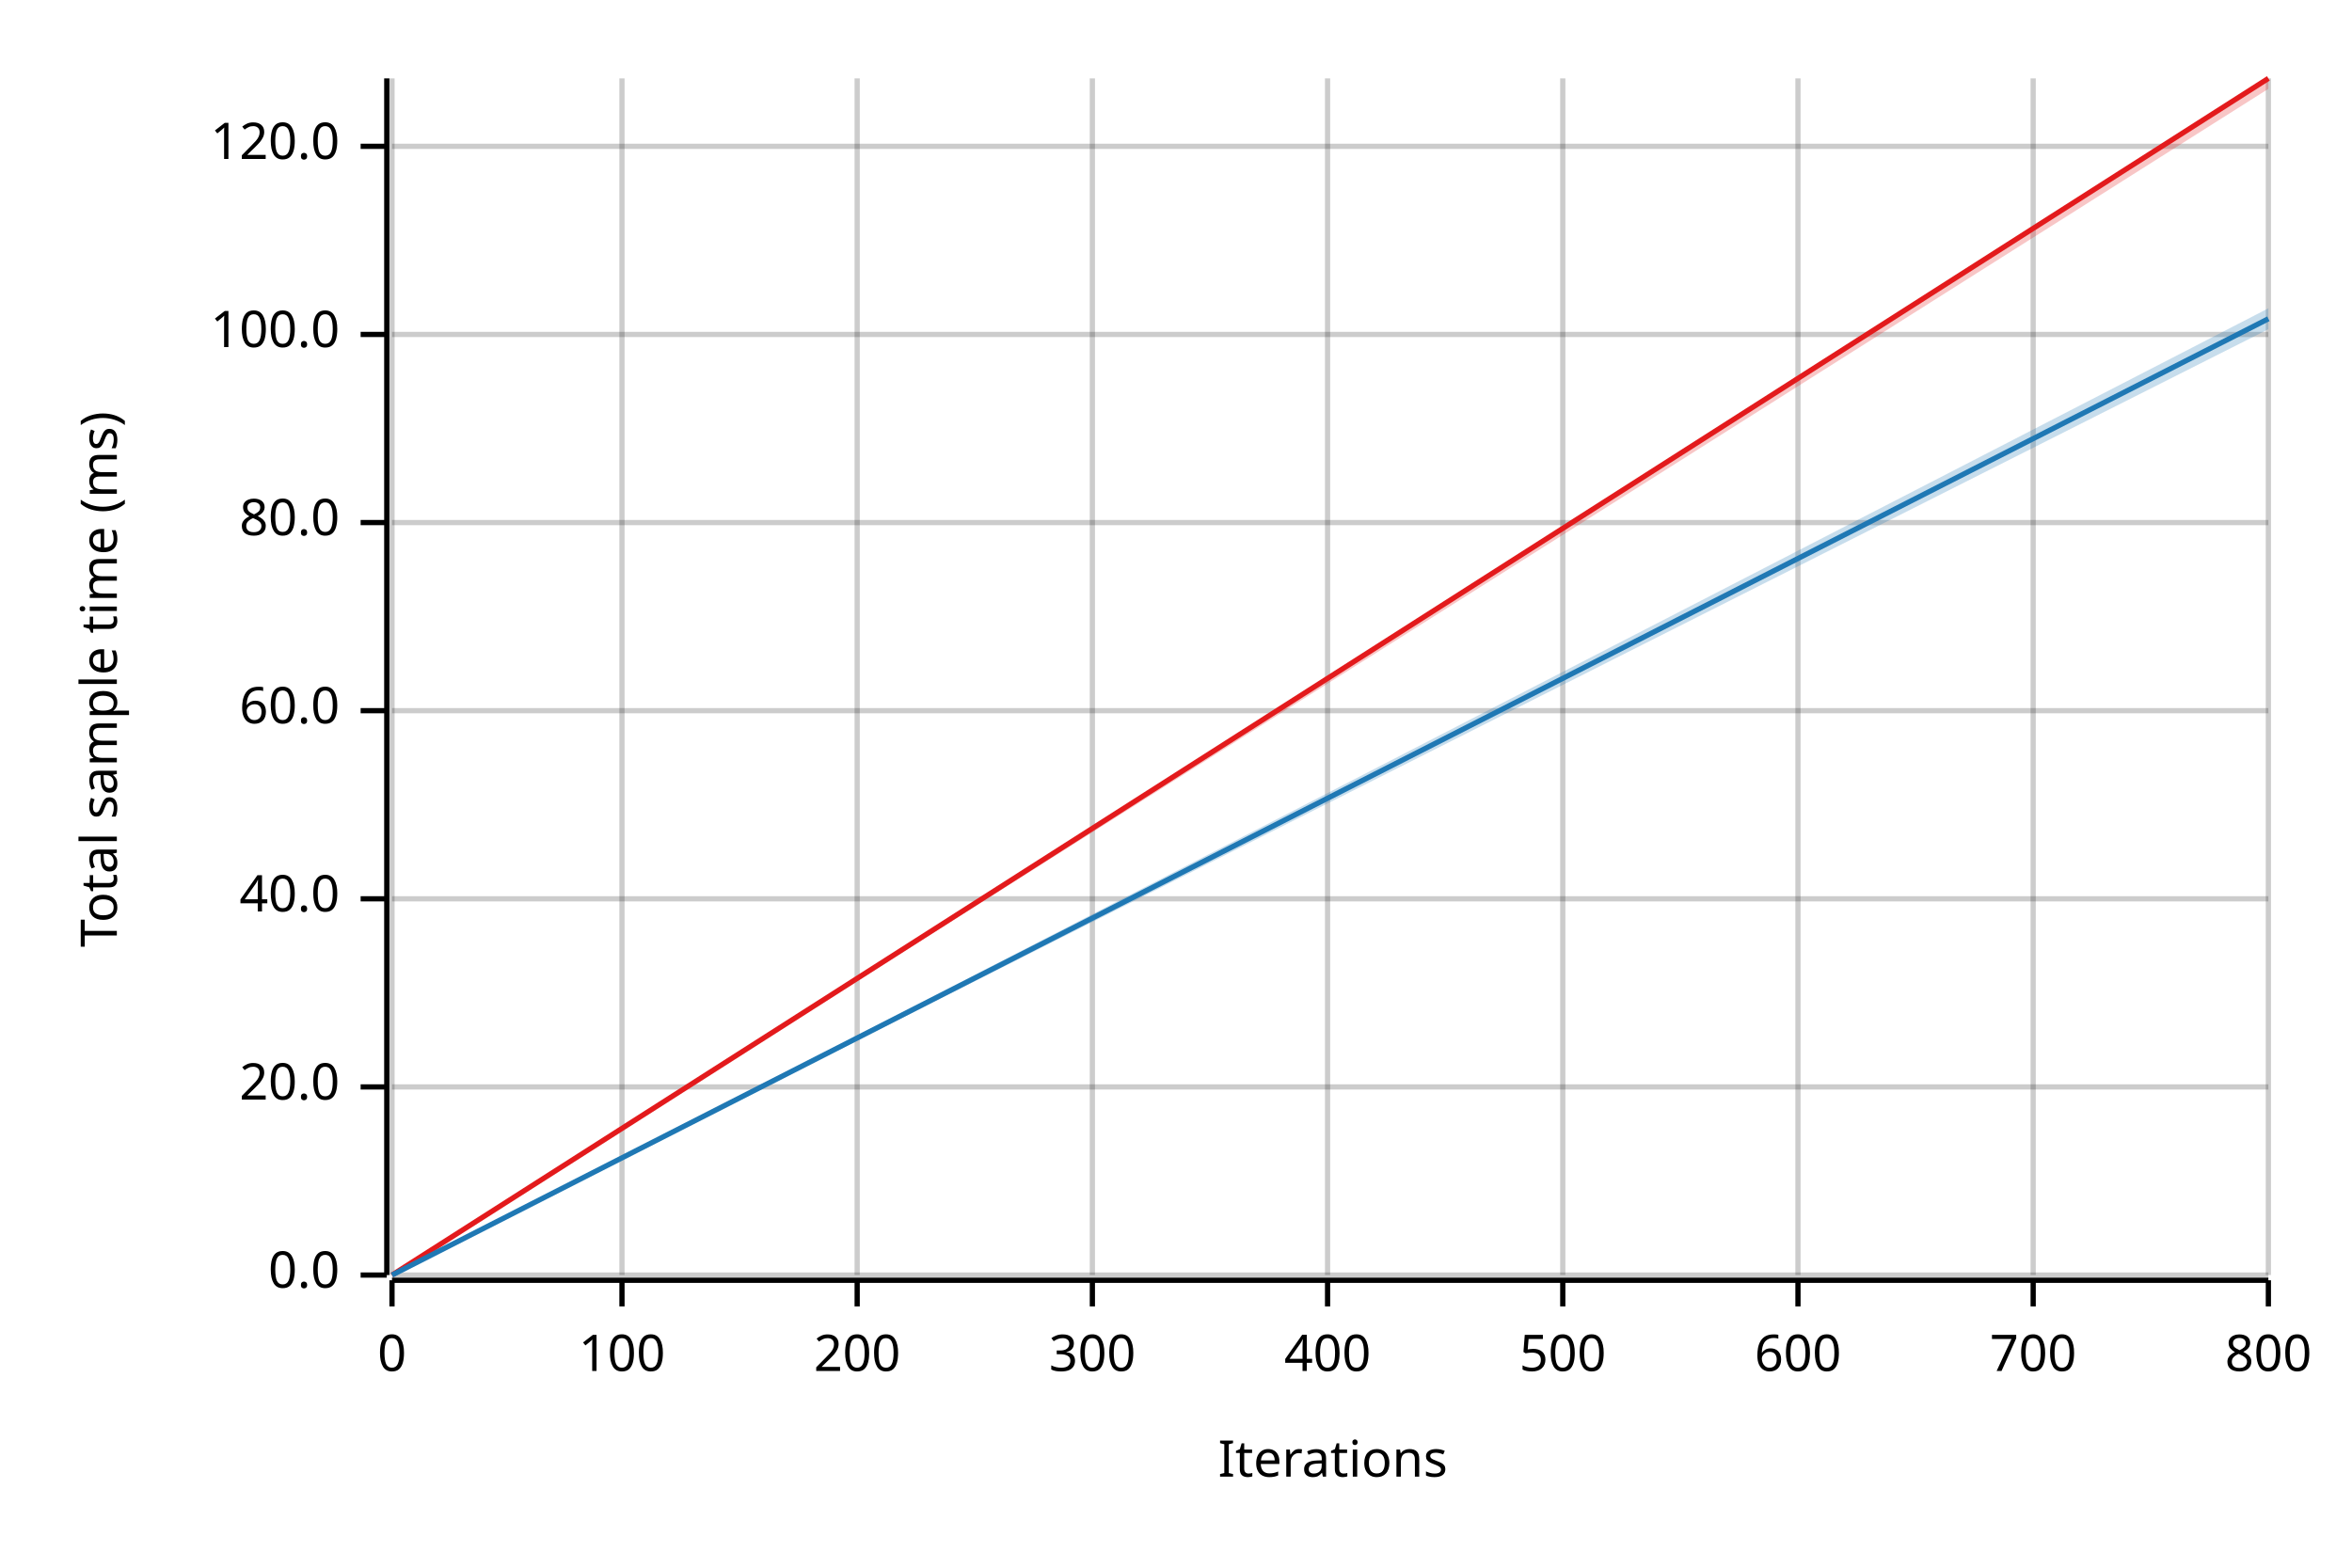
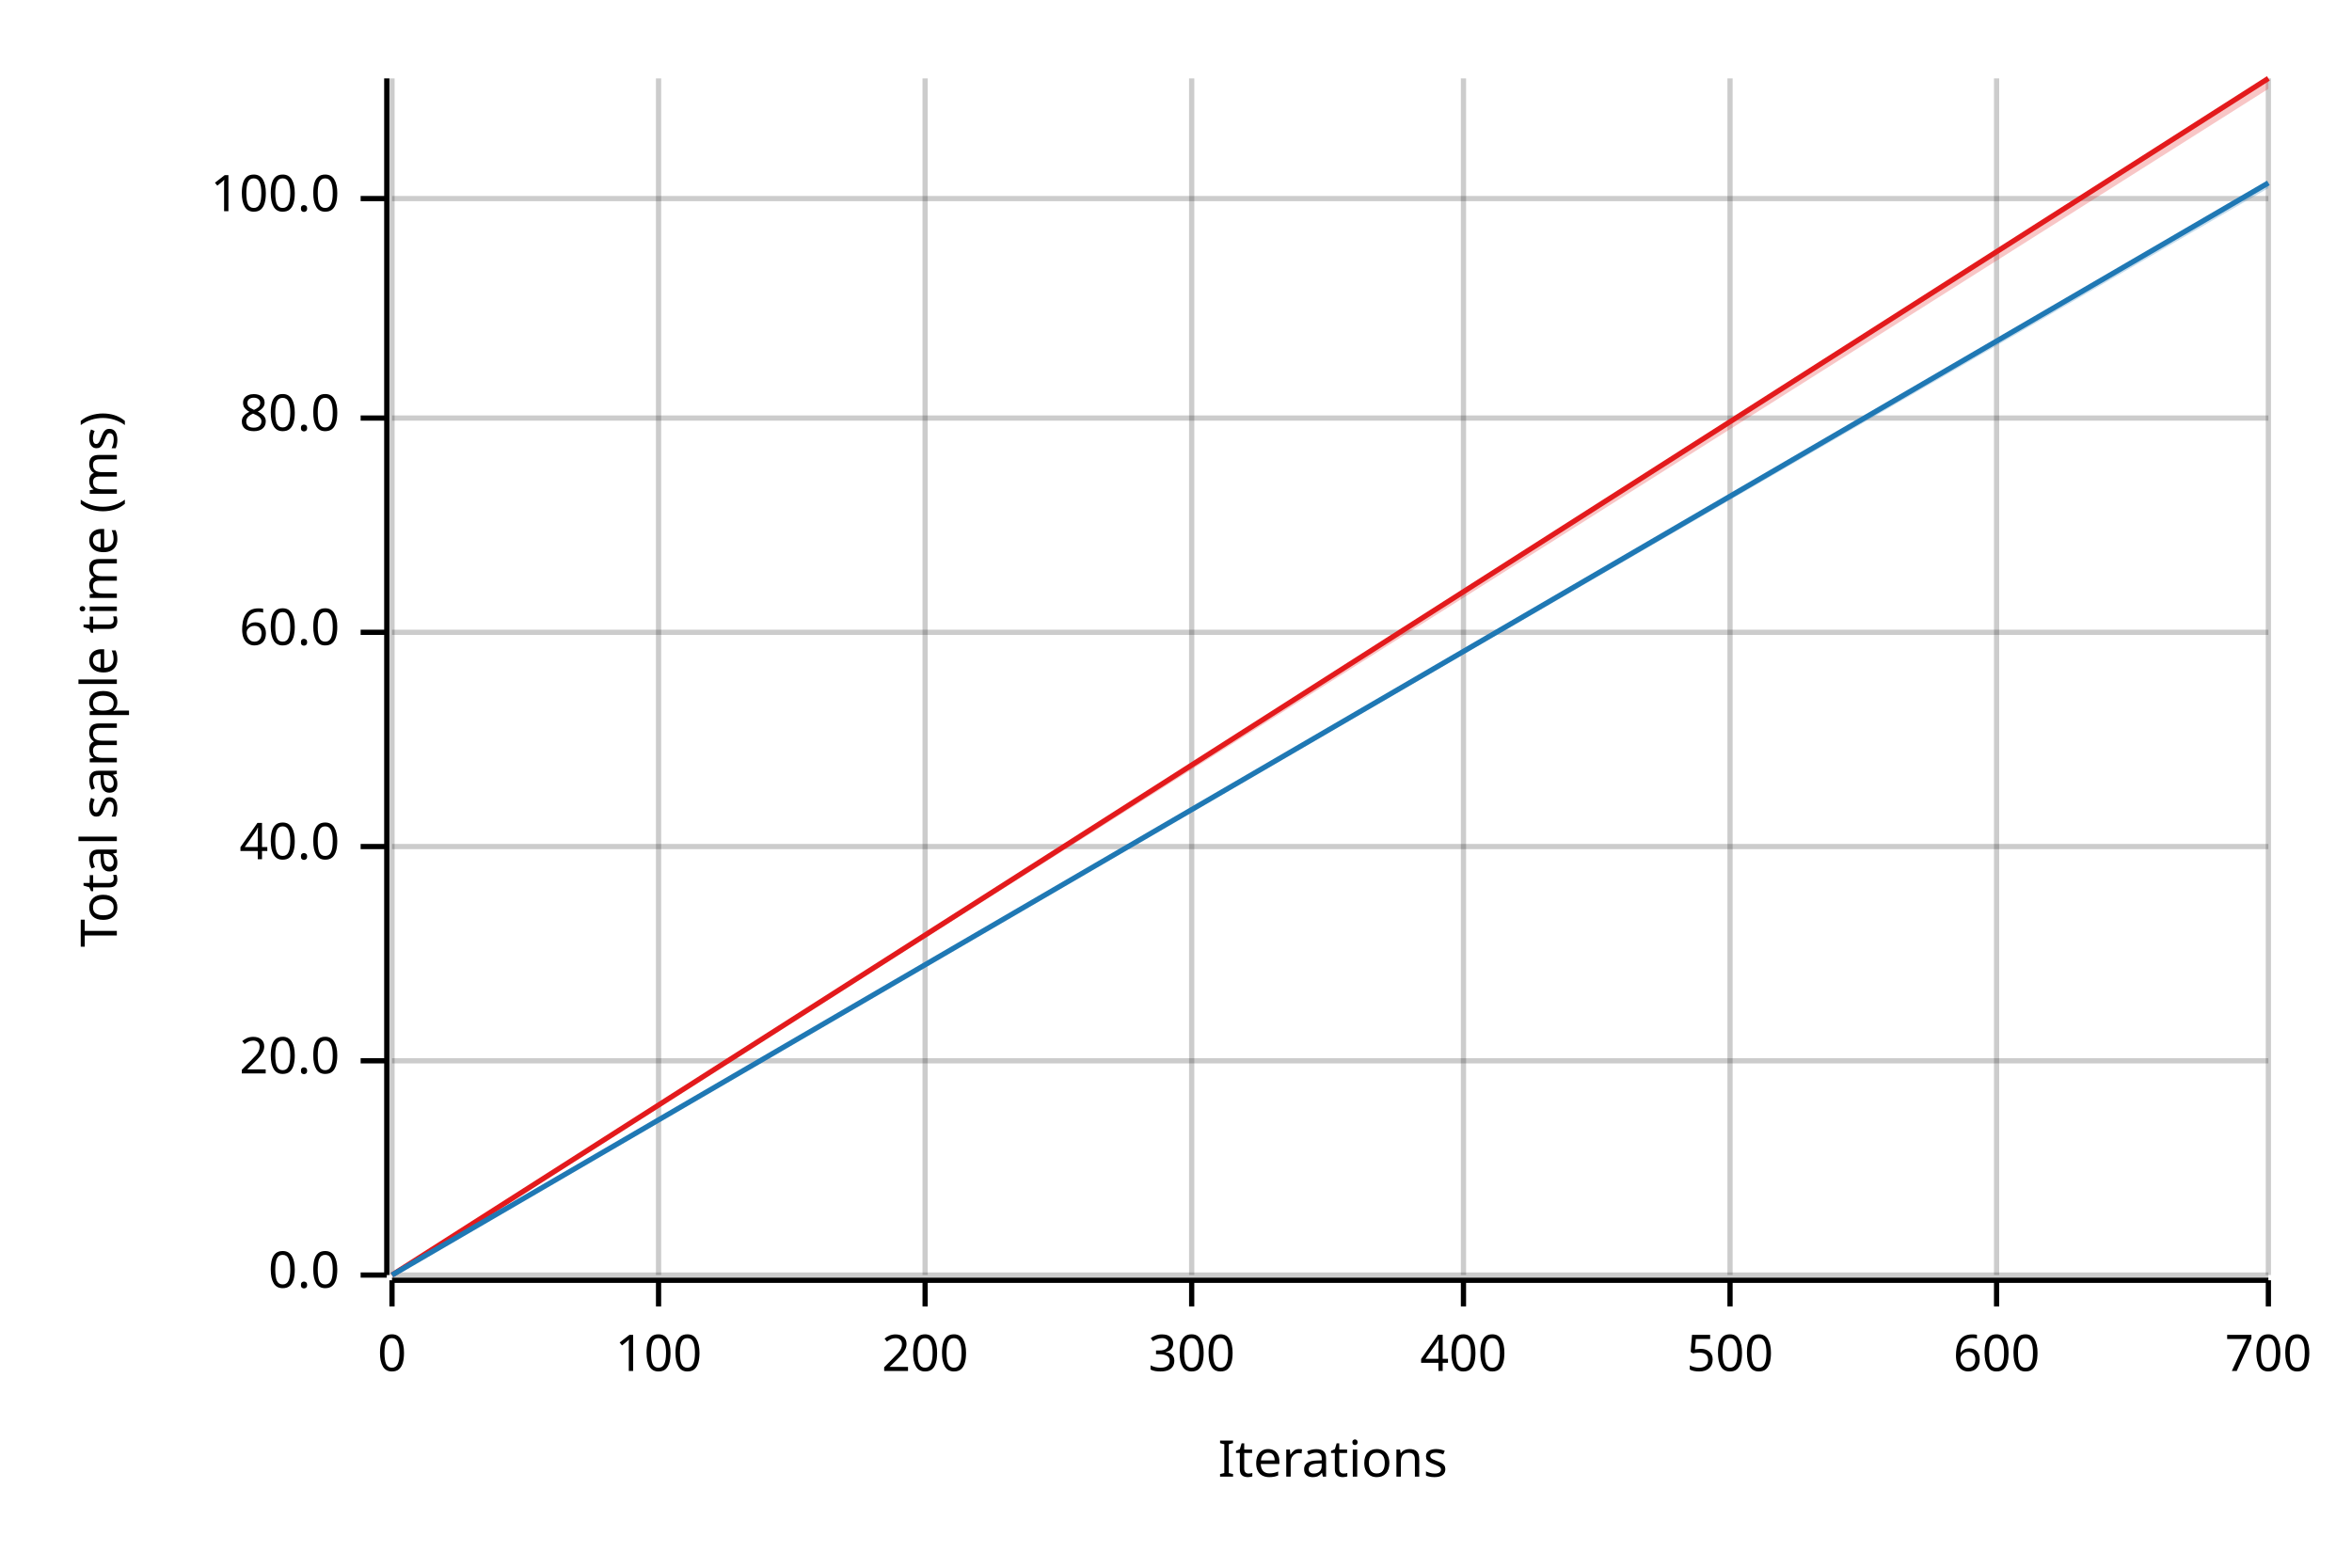
<svg xmlns="http://www.w3.org/2000/svg" width="450" height="300" viewBox="0 0 450 300">
  <text x="15" y="130" dy="0.76em" text-anchor="middle" font-family="sans-serif" font-size="9.677" opacity="1" fill="#000000" transform="rotate(270, 15, 130)">
Total sample time (ms)
</text>
  <text x="255" y="285" dy="-0.5ex" text-anchor="middle" font-family="sans-serif" font-size="9.677" opacity="1" fill="#000000">
Iterations
</text>
  <line opacity="0.2" stroke="#000000" stroke-width="1" x1="75" y1="244" x2="75" y2="15" />
-   <line opacity="0.2" stroke="#000000" stroke-width="1" x1="119" y1="244" x2="119" y2="15" />
-   <line opacity="0.2" stroke="#000000" stroke-width="1" x1="164" y1="244" x2="164" y2="15" />
-   <line opacity="0.2" stroke="#000000" stroke-width="1" x1="209" y1="244" x2="209" y2="15" />
-   <line opacity="0.2" stroke="#000000" stroke-width="1" x1="254" y1="244" x2="254" y2="15" />
-   <line opacity="0.2" stroke="#000000" stroke-width="1" x1="299" y1="244" x2="299" y2="15" />
-   <line opacity="0.2" stroke="#000000" stroke-width="1" x1="344" y1="244" x2="344" y2="15" />
-   <line opacity="0.2" stroke="#000000" stroke-width="1" x1="389" y1="244" x2="389" y2="15" />
+   <line opacity="0.2" stroke="#000000" stroke-width="1" x1="126" y1="244" x2="126" y2="15" />
+   <line opacity="0.2" stroke="#000000" stroke-width="1" x1="177" y1="244" x2="177" y2="15" />
+   <line opacity="0.2" stroke="#000000" stroke-width="1" x1="228" y1="244" x2="228" y2="15" />
+   <line opacity="0.2" stroke="#000000" stroke-width="1" x1="280" y1="244" x2="280" y2="15" />
+   <line opacity="0.2" stroke="#000000" stroke-width="1" x1="331" y1="244" x2="331" y2="15" />
+   <line opacity="0.2" stroke="#000000" stroke-width="1" x1="382" y1="244" x2="382" y2="15" />
  <line opacity="0.2" stroke="#000000" stroke-width="1" x1="434" y1="244" x2="434" y2="15" />
  <line opacity="0.2" stroke="#000000" stroke-width="1" x1="75" y1="244" x2="434" y2="244" />
-   <line opacity="0.2" stroke="#000000" stroke-width="1" x1="75" y1="208" x2="434" y2="208" />
-   <line opacity="0.2" stroke="#000000" stroke-width="1" x1="75" y1="172" x2="434" y2="172" />
-   <line opacity="0.2" stroke="#000000" stroke-width="1" x1="75" y1="136" x2="434" y2="136" />
-   <line opacity="0.2" stroke="#000000" stroke-width="1" x1="75" y1="100" x2="434" y2="100" />
-   <line opacity="0.2" stroke="#000000" stroke-width="1" x1="75" y1="64" x2="434" y2="64" />
-   <line opacity="0.2" stroke="#000000" stroke-width="1" x1="75" y1="28" x2="434" y2="28" />
+   <line opacity="0.2" stroke="#000000" stroke-width="1" x1="75" y1="203" x2="434" y2="203" />
+   <line opacity="0.2" stroke="#000000" stroke-width="1" x1="75" y1="162" x2="434" y2="162" />
+   <line opacity="0.2" stroke="#000000" stroke-width="1" x1="75" y1="121" x2="434" y2="121" />
+   <line opacity="0.2" stroke="#000000" stroke-width="1" x1="75" y1="80" x2="434" y2="80" />
+   <line opacity="0.2" stroke="#000000" stroke-width="1" x1="75" y1="38" x2="434" y2="38" />
  <polyline fill="none" opacity="1" stroke="#000000" stroke-width="1" points="74,15 74,244 " />
  <text x="65" y="244" dy="0.5ex" text-anchor="end" font-family="sans-serif" font-size="9.677" opacity="1" fill="#000000">
0.0
</text>
  <polyline fill="none" opacity="1" stroke="#000000" stroke-width="1" points="69,244 74,244 " />
-   <text x="65" y="208" dy="0.5ex" text-anchor="end" font-family="sans-serif" font-size="9.677" opacity="1" fill="#000000">
+   <text x="65" y="203" dy="0.5ex" text-anchor="end" font-family="sans-serif" font-size="9.677" opacity="1" fill="#000000">
20.0
</text>
-   <polyline fill="none" opacity="1" stroke="#000000" stroke-width="1" points="69,208 74,208 " />
-   <text x="65" y="172" dy="0.5ex" text-anchor="end" font-family="sans-serif" font-size="9.677" opacity="1" fill="#000000">
+   <polyline fill="none" opacity="1" stroke="#000000" stroke-width="1" points="69,203 74,203 " />
+   <text x="65" y="162" dy="0.5ex" text-anchor="end" font-family="sans-serif" font-size="9.677" opacity="1" fill="#000000">
40.0
</text>
-   <polyline fill="none" opacity="1" stroke="#000000" stroke-width="1" points="69,172 74,172 " />
-   <text x="65" y="136" dy="0.5ex" text-anchor="end" font-family="sans-serif" font-size="9.677" opacity="1" fill="#000000">
+   <polyline fill="none" opacity="1" stroke="#000000" stroke-width="1" points="69,162 74,162 " />
+   <text x="65" y="121" dy="0.5ex" text-anchor="end" font-family="sans-serif" font-size="9.677" opacity="1" fill="#000000">
60.0
</text>
-   <polyline fill="none" opacity="1" stroke="#000000" stroke-width="1" points="69,136 74,136 " />
-   <text x="65" y="100" dy="0.5ex" text-anchor="end" font-family="sans-serif" font-size="9.677" opacity="1" fill="#000000">
+   <polyline fill="none" opacity="1" stroke="#000000" stroke-width="1" points="69,121 74,121 " />
+   <text x="65" y="80" dy="0.5ex" text-anchor="end" font-family="sans-serif" font-size="9.677" opacity="1" fill="#000000">
80.0
</text>
-   <polyline fill="none" opacity="1" stroke="#000000" stroke-width="1" points="69,100 74,100 " />
-   <text x="65" y="64" dy="0.5ex" text-anchor="end" font-family="sans-serif" font-size="9.677" opacity="1" fill="#000000">
+   <polyline fill="none" opacity="1" stroke="#000000" stroke-width="1" points="69,80 74,80 " />
+   <text x="65" y="38" dy="0.5ex" text-anchor="end" font-family="sans-serif" font-size="9.677" opacity="1" fill="#000000">
100.0
</text>
-   <polyline fill="none" opacity="1" stroke="#000000" stroke-width="1" points="69,64 74,64 " />
-   <text x="65" y="28" dy="0.5ex" text-anchor="end" font-family="sans-serif" font-size="9.677" opacity="1" fill="#000000">
- 120.0
- </text>
-   <polyline fill="none" opacity="1" stroke="#000000" stroke-width="1" points="69,28 74,28 " />
+   <polyline fill="none" opacity="1" stroke="#000000" stroke-width="1" points="69,38 74,38 " />
  <polyline fill="none" opacity="1" stroke="#000000" stroke-width="1" points="75,245 434,245 " />
  <text x="75" y="255" dy="0.76em" text-anchor="middle" font-family="sans-serif" font-size="9.677" opacity="1" fill="#000000">
0
</text>
  <polyline fill="none" opacity="1" stroke="#000000" stroke-width="1" points="75,245 75,250 " />
-   <text x="119" y="255" dy="0.76em" text-anchor="middle" font-family="sans-serif" font-size="9.677" opacity="1" fill="#000000">
+   <text x="126" y="255" dy="0.76em" text-anchor="middle" font-family="sans-serif" font-size="9.677" opacity="1" fill="#000000">
100
</text>
-   <polyline fill="none" opacity="1" stroke="#000000" stroke-width="1" points="119,245 119,250 " />
-   <text x="164" y="255" dy="0.76em" text-anchor="middle" font-family="sans-serif" font-size="9.677" opacity="1" fill="#000000">
+   <polyline fill="none" opacity="1" stroke="#000000" stroke-width="1" points="126,245 126,250 " />
+   <text x="177" y="255" dy="0.76em" text-anchor="middle" font-family="sans-serif" font-size="9.677" opacity="1" fill="#000000">
200
</text>
-   <polyline fill="none" opacity="1" stroke="#000000" stroke-width="1" points="164,245 164,250 " />
-   <text x="209" y="255" dy="0.76em" text-anchor="middle" font-family="sans-serif" font-size="9.677" opacity="1" fill="#000000">
+   <polyline fill="none" opacity="1" stroke="#000000" stroke-width="1" points="177,245 177,250 " />
+   <text x="228" y="255" dy="0.76em" text-anchor="middle" font-family="sans-serif" font-size="9.677" opacity="1" fill="#000000">
300
</text>
-   <polyline fill="none" opacity="1" stroke="#000000" stroke-width="1" points="209,245 209,250 " />
-   <text x="254" y="255" dy="0.76em" text-anchor="middle" font-family="sans-serif" font-size="9.677" opacity="1" fill="#000000">
+   <polyline fill="none" opacity="1" stroke="#000000" stroke-width="1" points="228,245 228,250 " />
+   <text x="280" y="255" dy="0.76em" text-anchor="middle" font-family="sans-serif" font-size="9.677" opacity="1" fill="#000000">
400
</text>
-   <polyline fill="none" opacity="1" stroke="#000000" stroke-width="1" points="254,245 254,250 " />
-   <text x="299" y="255" dy="0.76em" text-anchor="middle" font-family="sans-serif" font-size="9.677" opacity="1" fill="#000000">
+   <polyline fill="none" opacity="1" stroke="#000000" stroke-width="1" points="280,245 280,250 " />
+   <text x="331" y="255" dy="0.76em" text-anchor="middle" font-family="sans-serif" font-size="9.677" opacity="1" fill="#000000">
500
</text>
-   <polyline fill="none" opacity="1" stroke="#000000" stroke-width="1" points="299,245 299,250 " />
-   <text x="344" y="255" dy="0.76em" text-anchor="middle" font-family="sans-serif" font-size="9.677" opacity="1" fill="#000000">
+   <polyline fill="none" opacity="1" stroke="#000000" stroke-width="1" points="331,245 331,250 " />
+   <text x="382" y="255" dy="0.76em" text-anchor="middle" font-family="sans-serif" font-size="9.677" opacity="1" fill="#000000">
600
</text>
-   <polyline fill="none" opacity="1" stroke="#000000" stroke-width="1" points="344,245 344,250 " />
-   <text x="389" y="255" dy="0.76em" text-anchor="middle" font-family="sans-serif" font-size="9.677" opacity="1" fill="#000000">
+   <polyline fill="none" opacity="1" stroke="#000000" stroke-width="1" points="382,245 382,250 " />
+   <text x="434" y="255" dy="0.76em" text-anchor="middle" font-family="sans-serif" font-size="9.677" opacity="1" fill="#000000">
700
- </text>
-   <polyline fill="none" opacity="1" stroke="#000000" stroke-width="1" points="389,245 389,250 " />
-   <text x="434" y="255" dy="0.76em" text-anchor="middle" font-family="sans-serif" font-size="9.677" opacity="1" fill="#000000">
- 800
</text>
  <polyline fill="none" opacity="1" stroke="#000000" stroke-width="1" points="434,245 434,250 " />
  <polyline fill="none" opacity="1" stroke="#E31A1C" stroke-width="1" points="75,244 434,15 " />
  <polygon opacity="0.25" fill="#E31A1C" points="75,244 434,17 434,15 " />
-   <polyline fill="none" opacity="1" stroke="#1F78B4" stroke-width="1" points="75,244 434,61 " />
-   <polygon opacity="0.25" fill="#1F78B4" points="75,244 434,63 434,59 " />
+   <polyline fill="none" opacity="1" stroke="#1F78B4" stroke-width="1" points="75,244 434,35 " />
+   <polygon opacity="0.25" fill="#1F78B4" points="75,244 434,36 434,35 " />
</svg>
